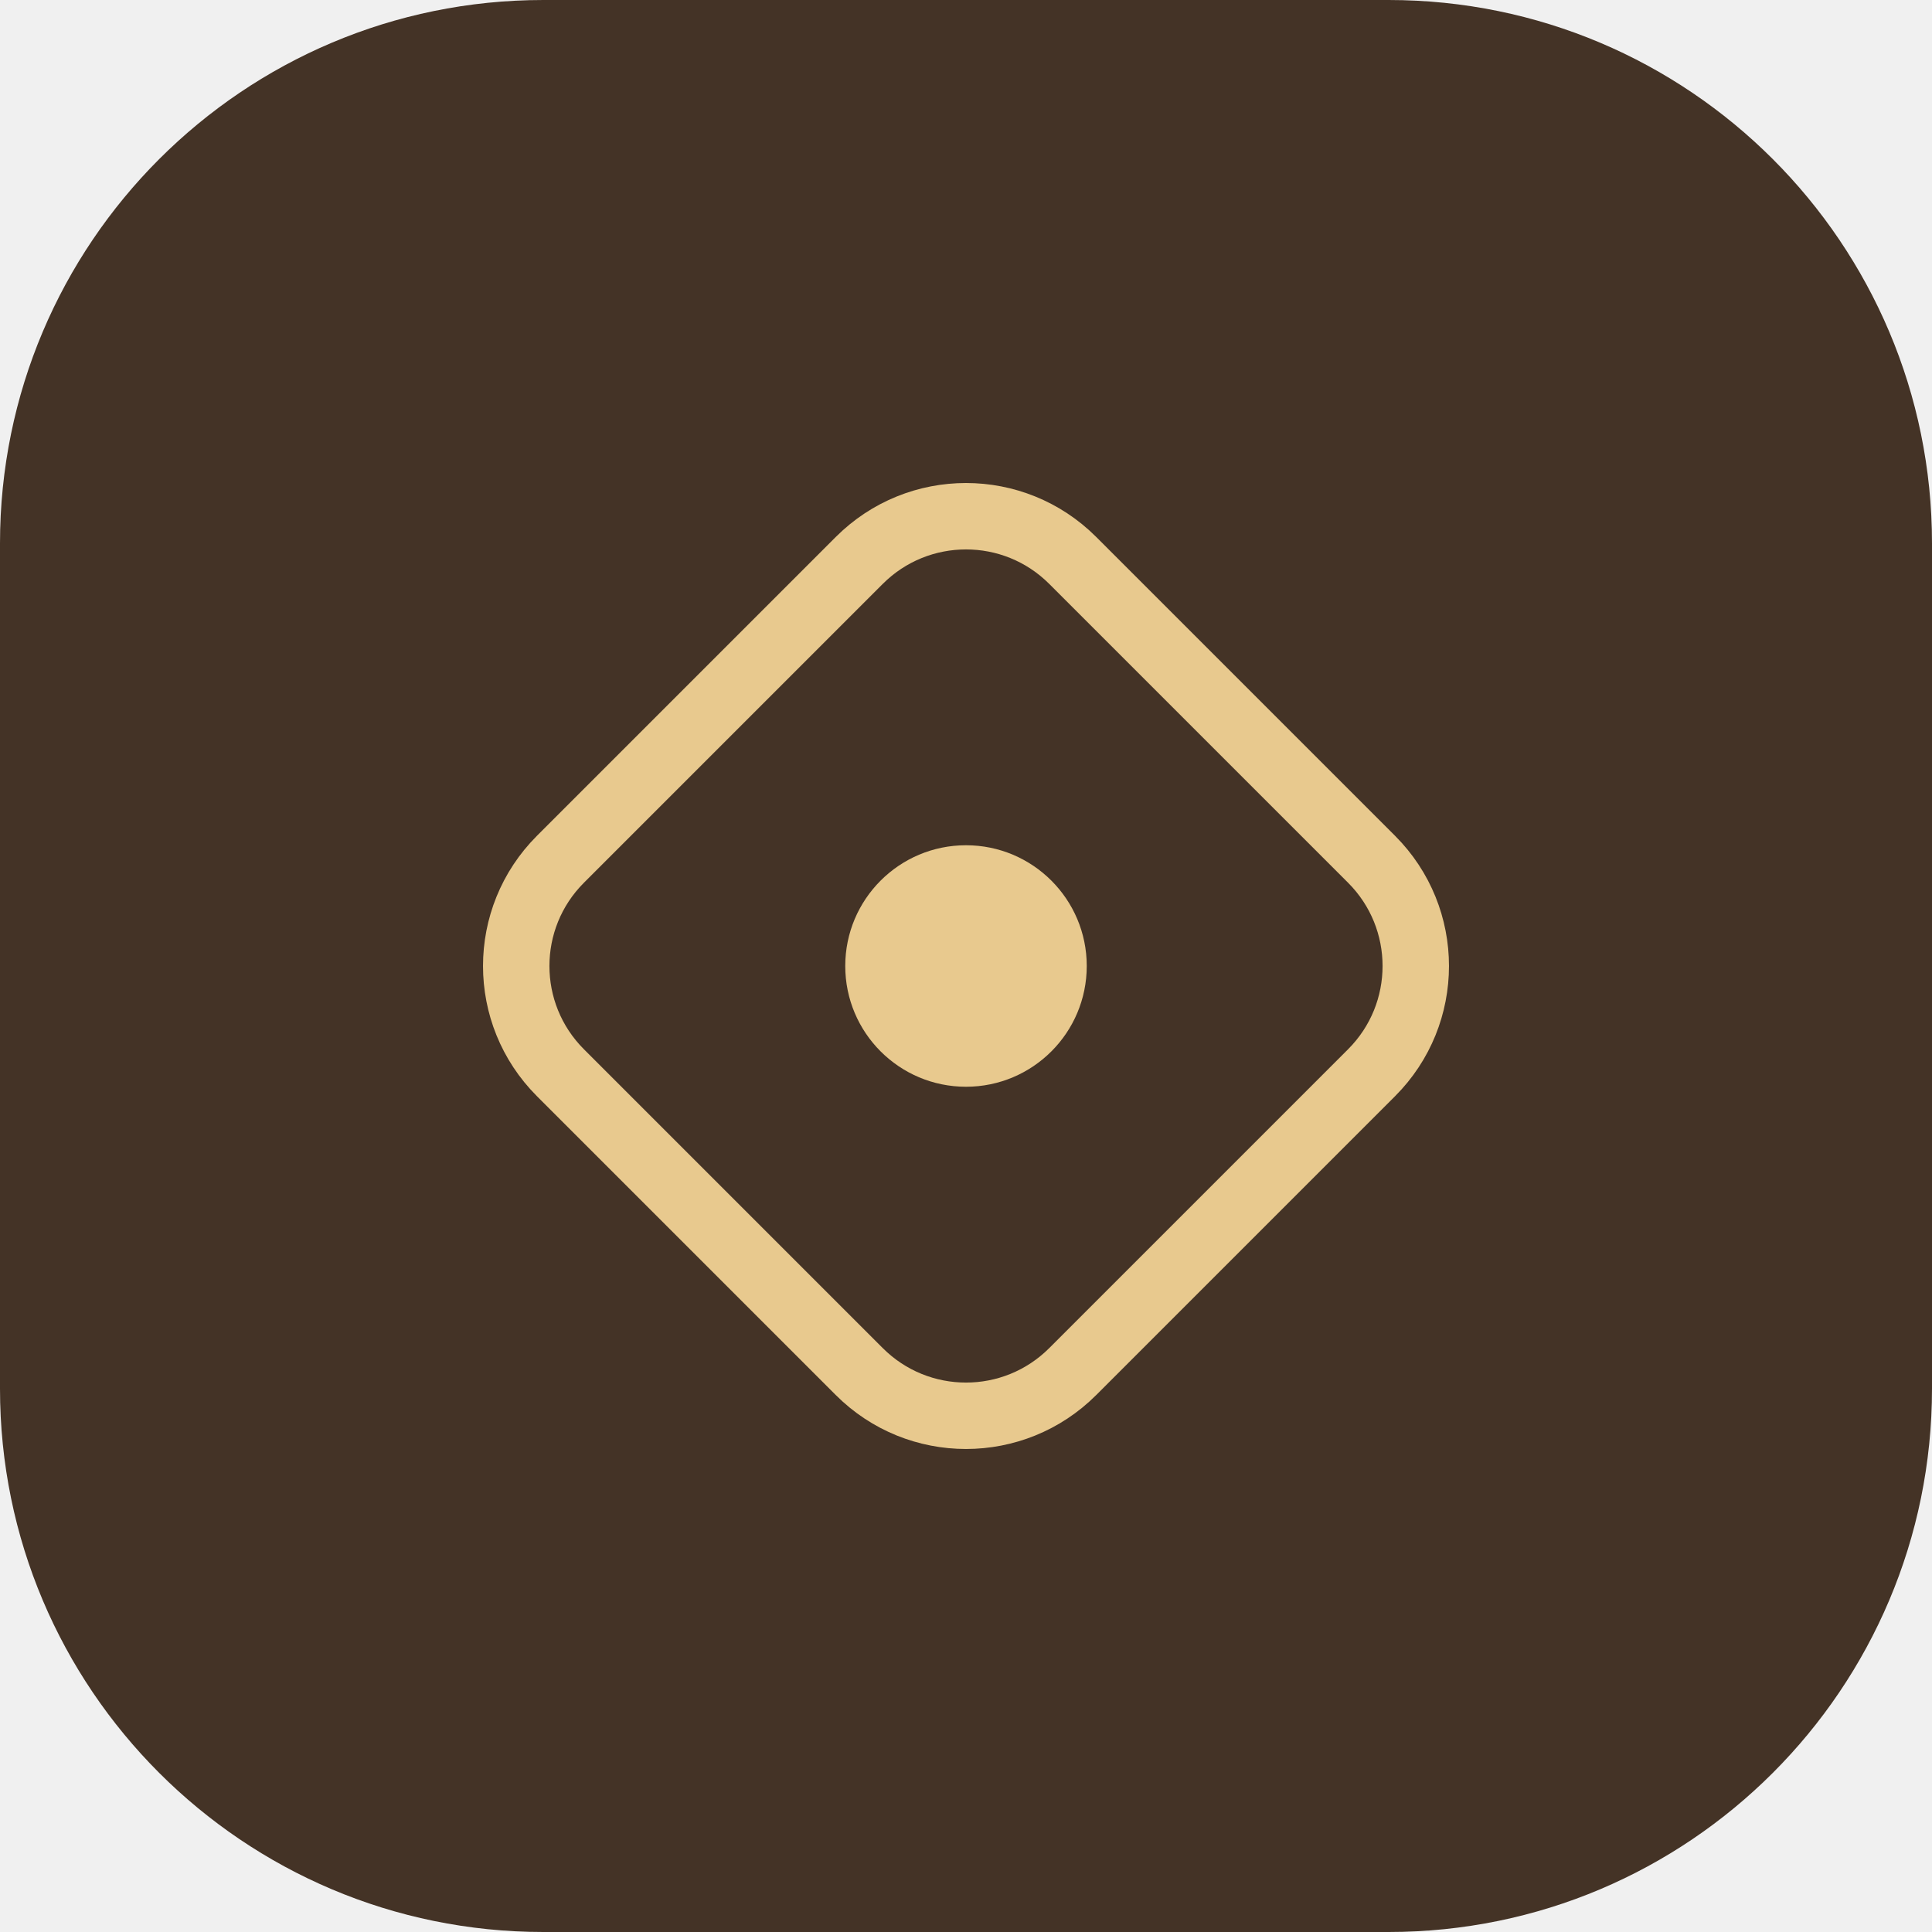
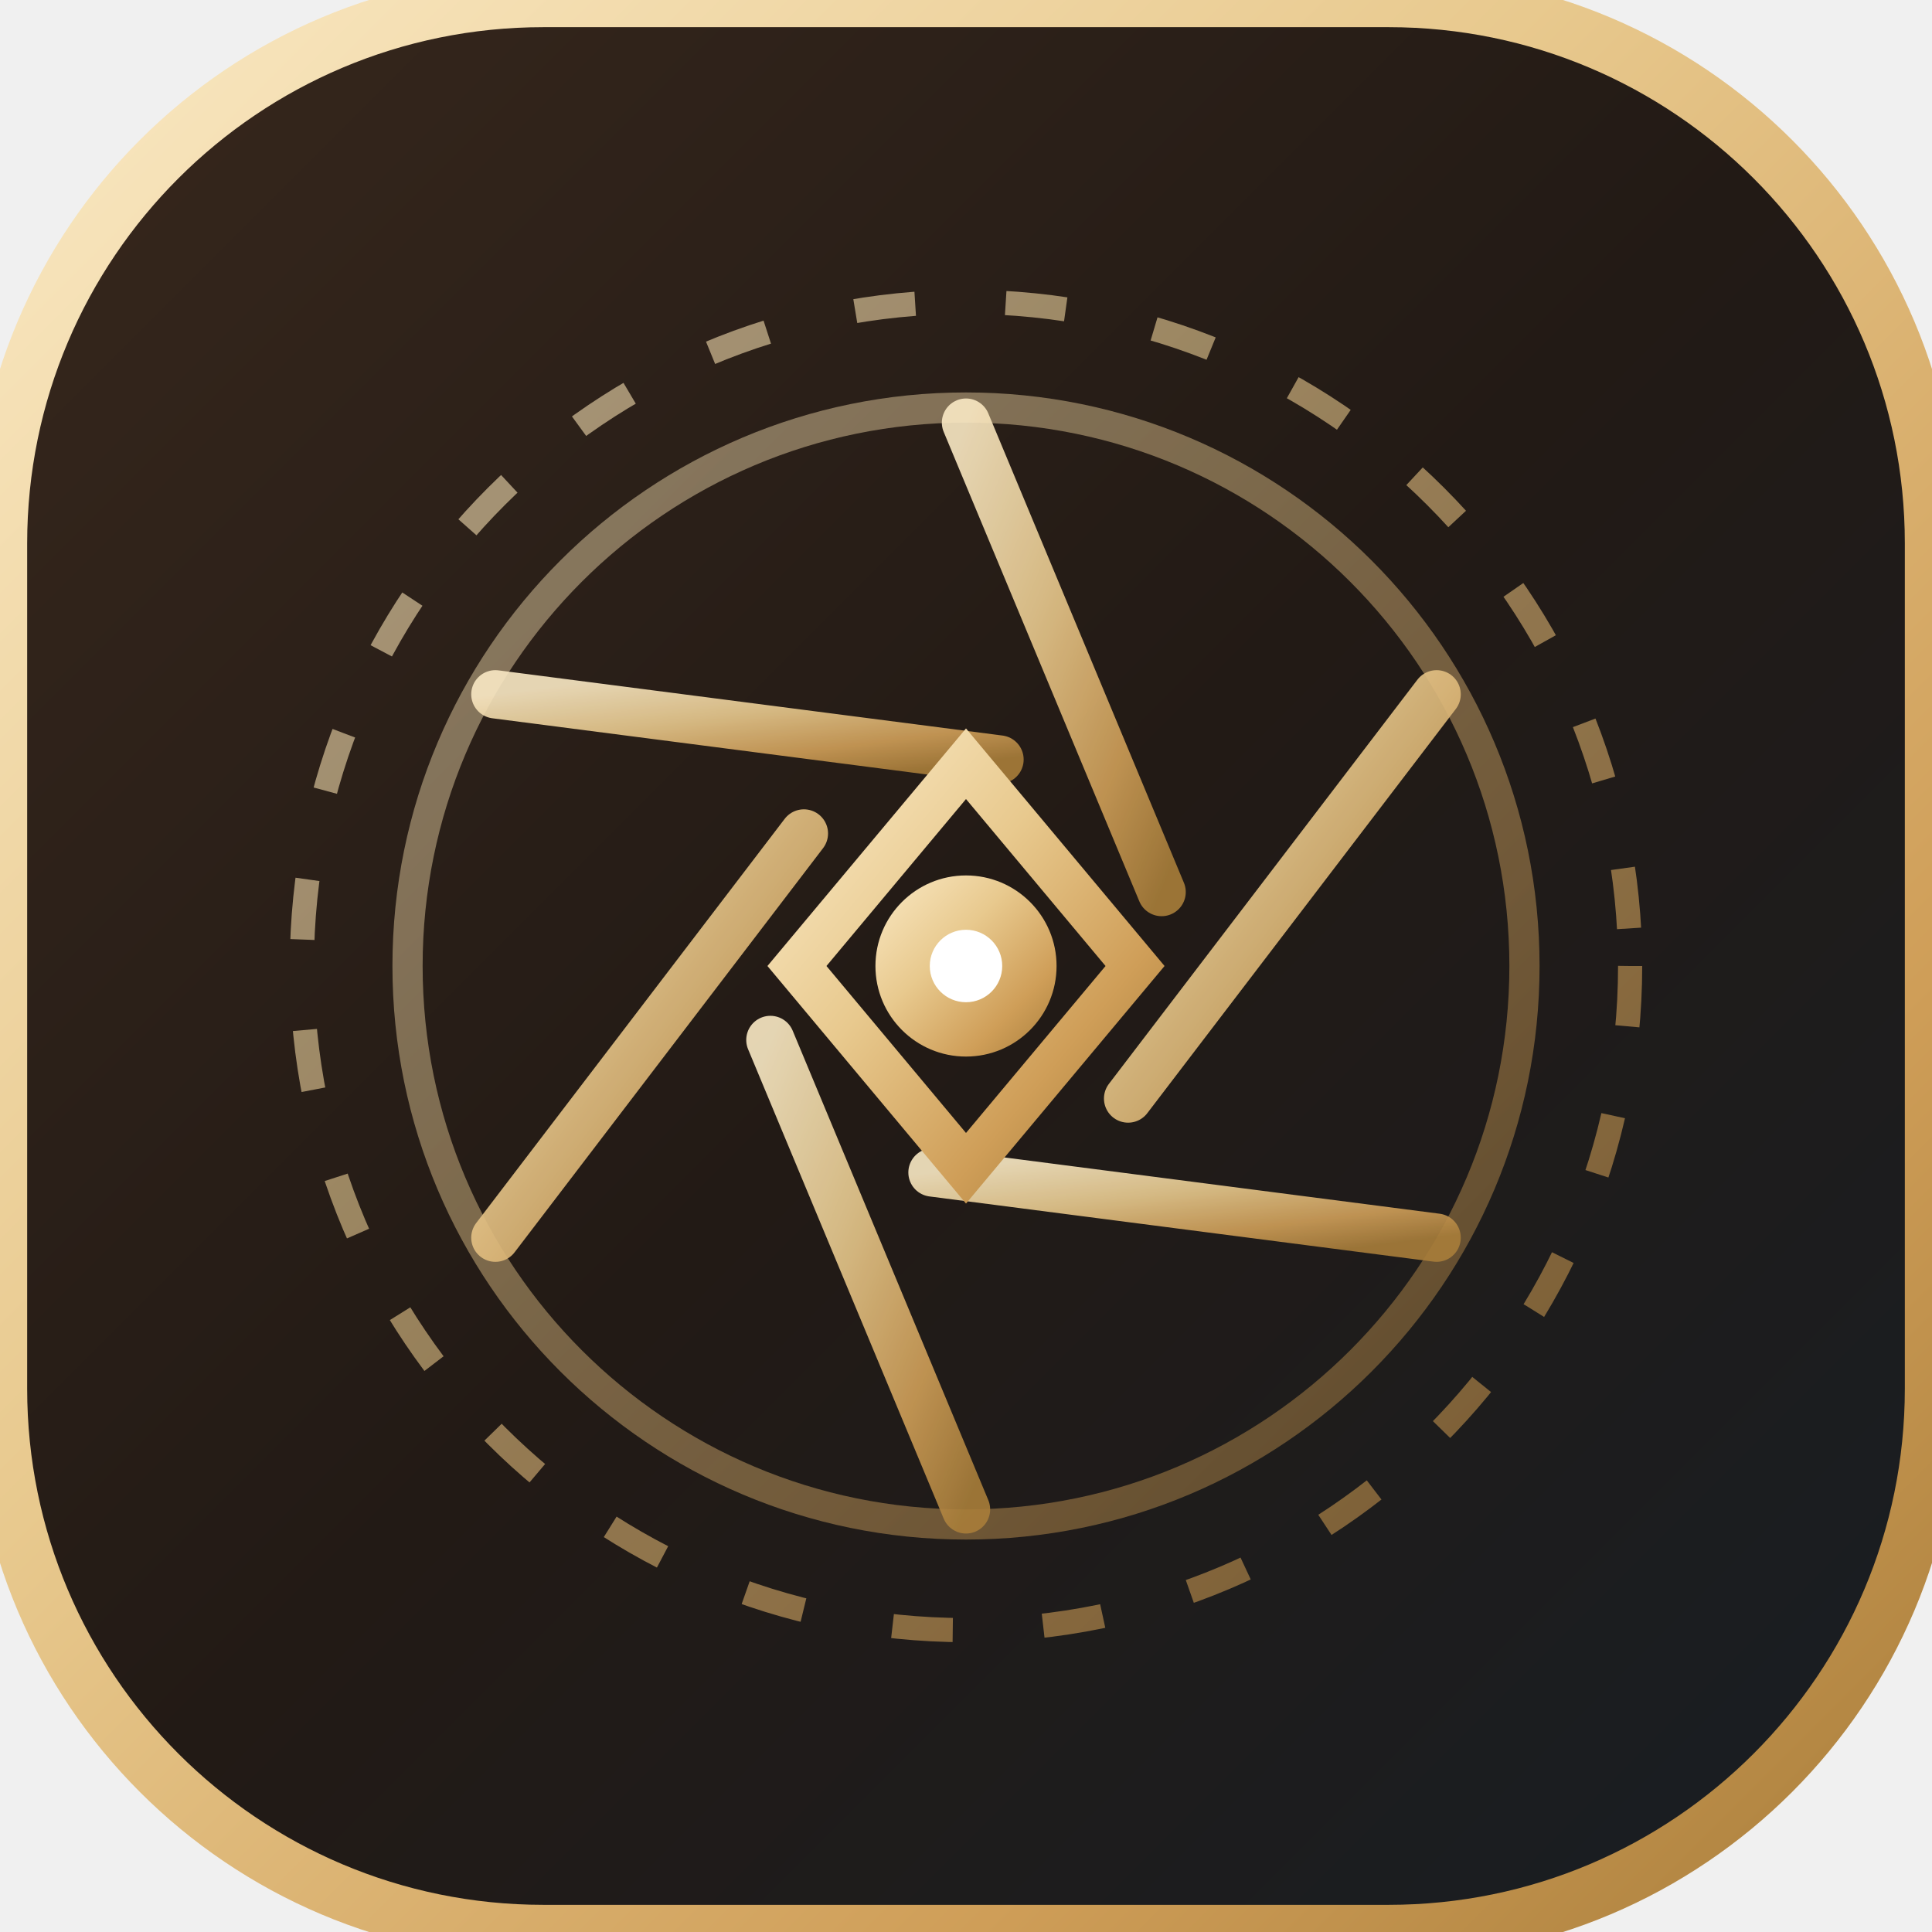
<svg xmlns="http://www.w3.org/2000/svg" viewBox="0 0 64 64">
-   <rect width="64" height="64" rx="18" fill="#443326" />
-   <rect x="20" y="20" width="24" height="24" rx="5" transform="rotate(45 32 32)" fill="none" stroke="#e8c98e" stroke-width="2.2" />
-   <circle cx="32" cy="32" r="4" fill="#e8c98e" />
+   <defs>
+     <linearGradient id="fav-bg" x1="0%" y1="0%" x2="100%" y2="100%">
+       <stop offset="0%" stop-color="#38281d" />
+       <stop offset="50%" stop-color="#221a15" />
+       <stop offset="100%" stop-color="#181e24" />
+     </linearGradient>
+     <linearGradient id="fav-gold" x1="0%" y1="0%" x2="100%" y2="100%">
+       <stop offset="0%" stop-color="#fae9c4" />
+       <stop offset="40%" stop-color="#e8c98e" />
+       <stop offset="75%" stop-color="#cf9e58" />
+       <stop offset="100%" stop-color="#a87d3a" />
+     </linearGradient>
+   </defs>
+   <rect width="64" height="64" rx="18" fill="url(#fav-bg)" stroke="url(#fav-gold)" stroke-width="1.8" />
+   <circle cx="32" cy="32" r="22" fill="none" stroke="url(#fav-gold)" stroke-width="0.8" stroke-dasharray="2 3" opacity="0.6" />
+   <circle cx="32" cy="32" r="18.5" fill="none" stroke="url(#fav-gold)" stroke-width="1" opacity="0.45" />
+   <line x1="47.59" y1="23.00" x2="37.37" y2="36.39" stroke="url(#fav-gold)" stroke-width="1.6" stroke-linecap="round" opacity="0.9" />
+   <line x1="47.59" y1="41.00" x2="30.89" y2="38.84" stroke="url(#fav-gold)" stroke-width="1.6" stroke-linecap="round" opacity="0.9" />
+   <line x1="32.00" y1="50.00" x2="25.52" y2="34.45" stroke="url(#fav-gold)" stroke-width="1.6" stroke-linecap="round" opacity="0.9" />
+   <line x1="16.41" y1="41.00" x2="26.63" y2="27.61" stroke="url(#fav-gold)" stroke-width="1.6" stroke-linecap="round" opacity="0.9" />
+   <line x1="16.41" y1="23.00" x2="33.11" y2="25.16" stroke="url(#fav-gold)" stroke-width="1.6" stroke-linecap="round" opacity="0.9" />
+   <line x1="32.00" y1="14.00" x2="38.48" y2="29.55" stroke="url(#fav-gold)" stroke-width="1.6" stroke-linecap="round" opacity="0.9" />
+   <polygon points="32,25.3 37.6,32 32,38.7 26.4,32" fill="none" stroke="url(#fav-gold)" stroke-width="1.5" />
+   <circle cx="32" cy="32" r="3" fill="url(#fav-gold)" />
+   <circle cx="32" cy="32" r="1.2" fill="#ffffff" />
</svg>
